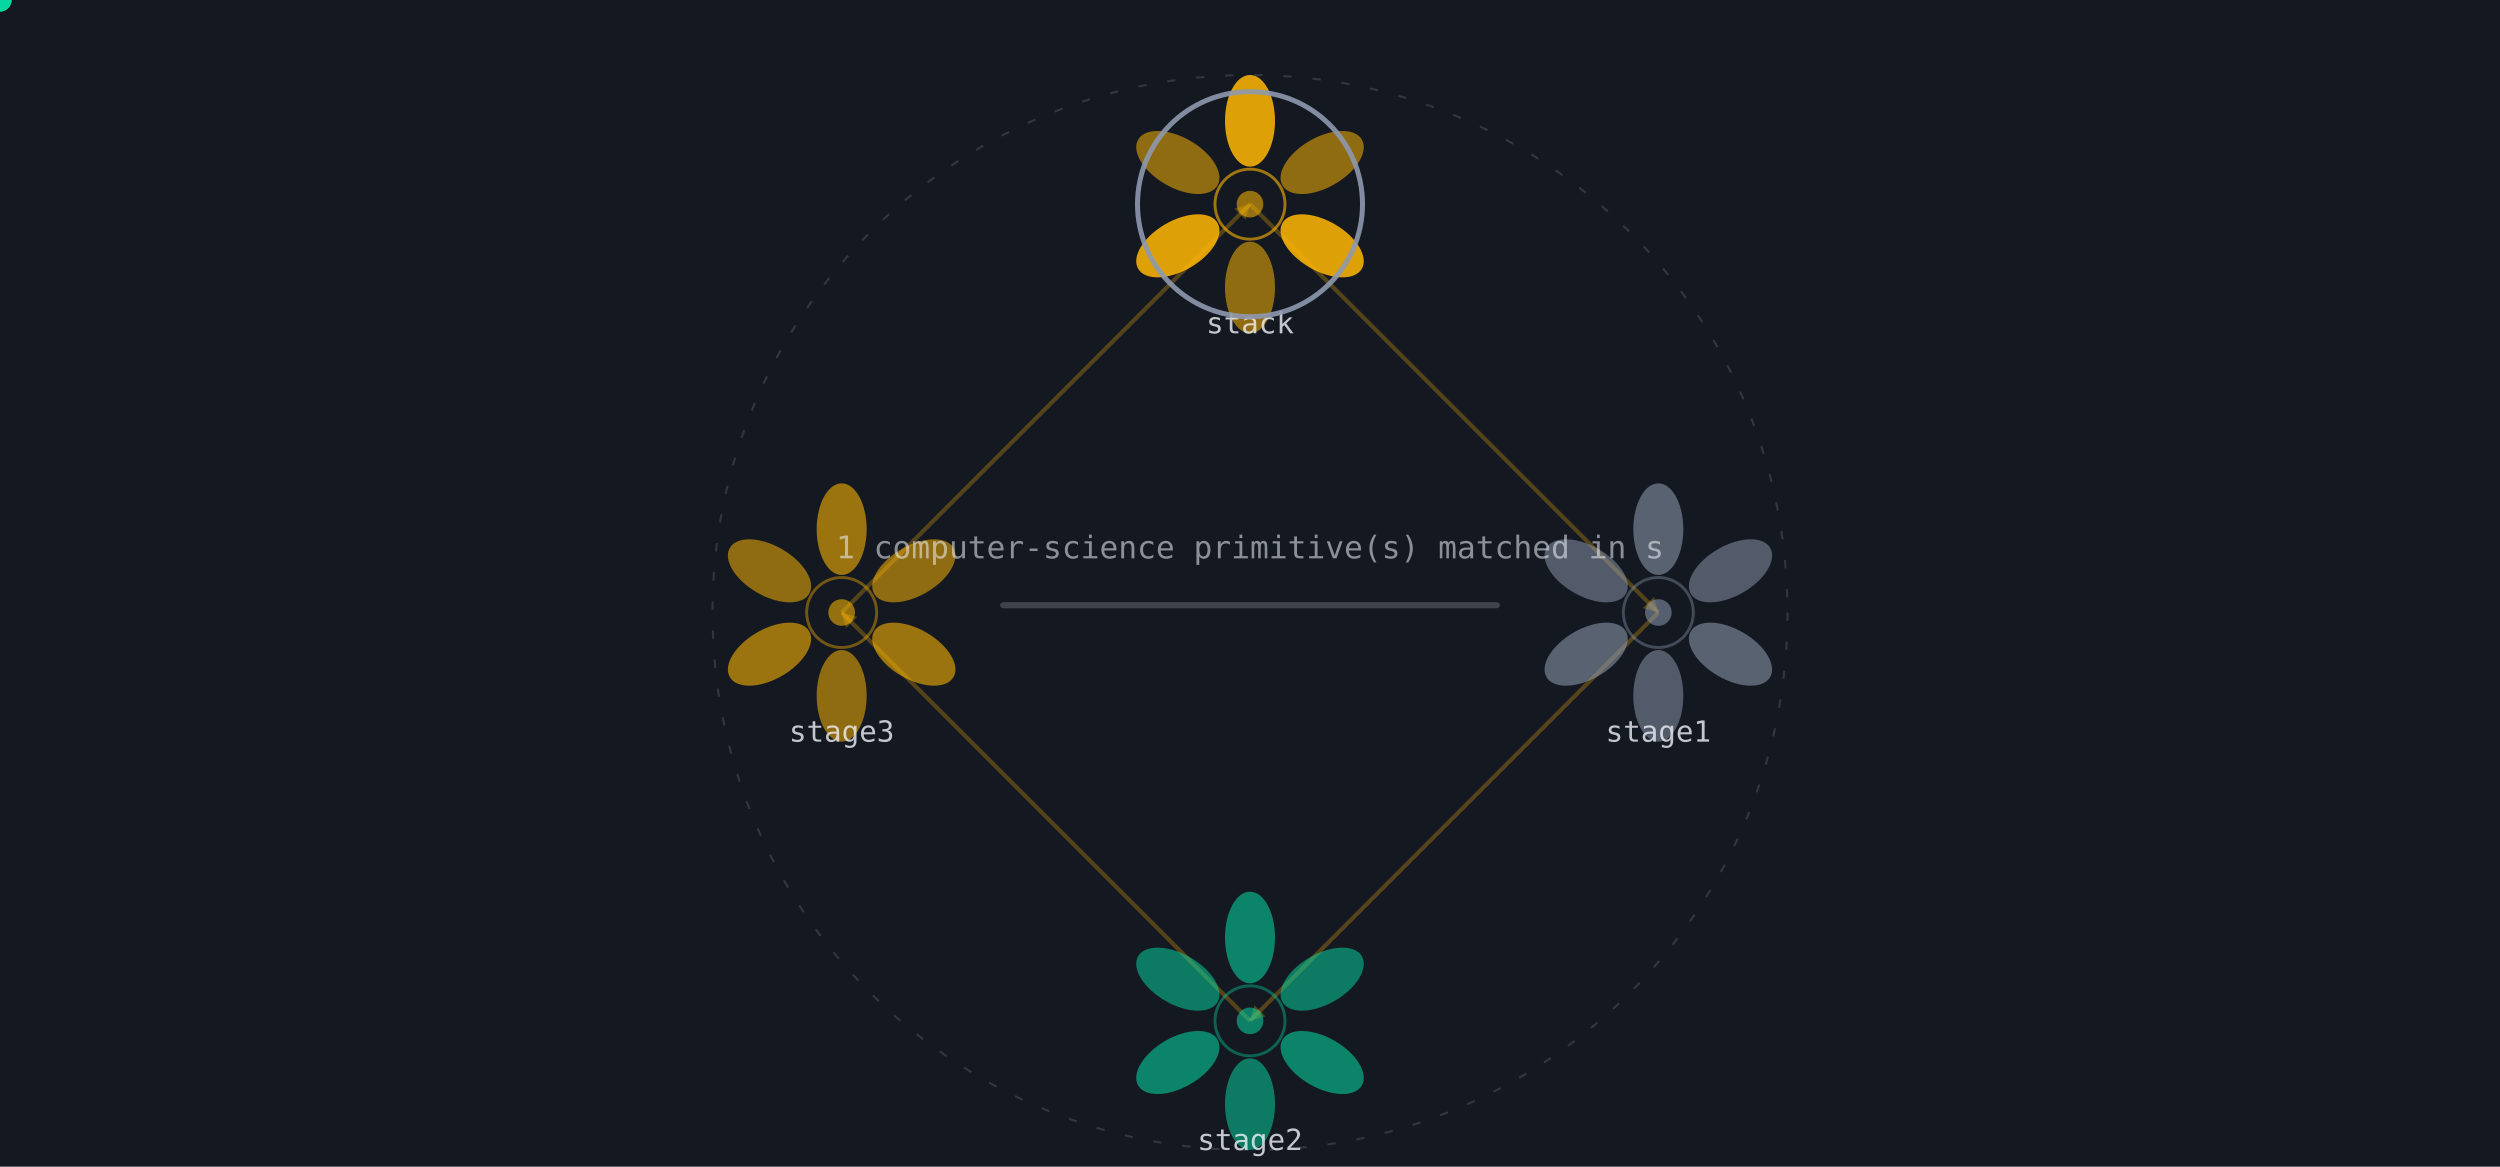
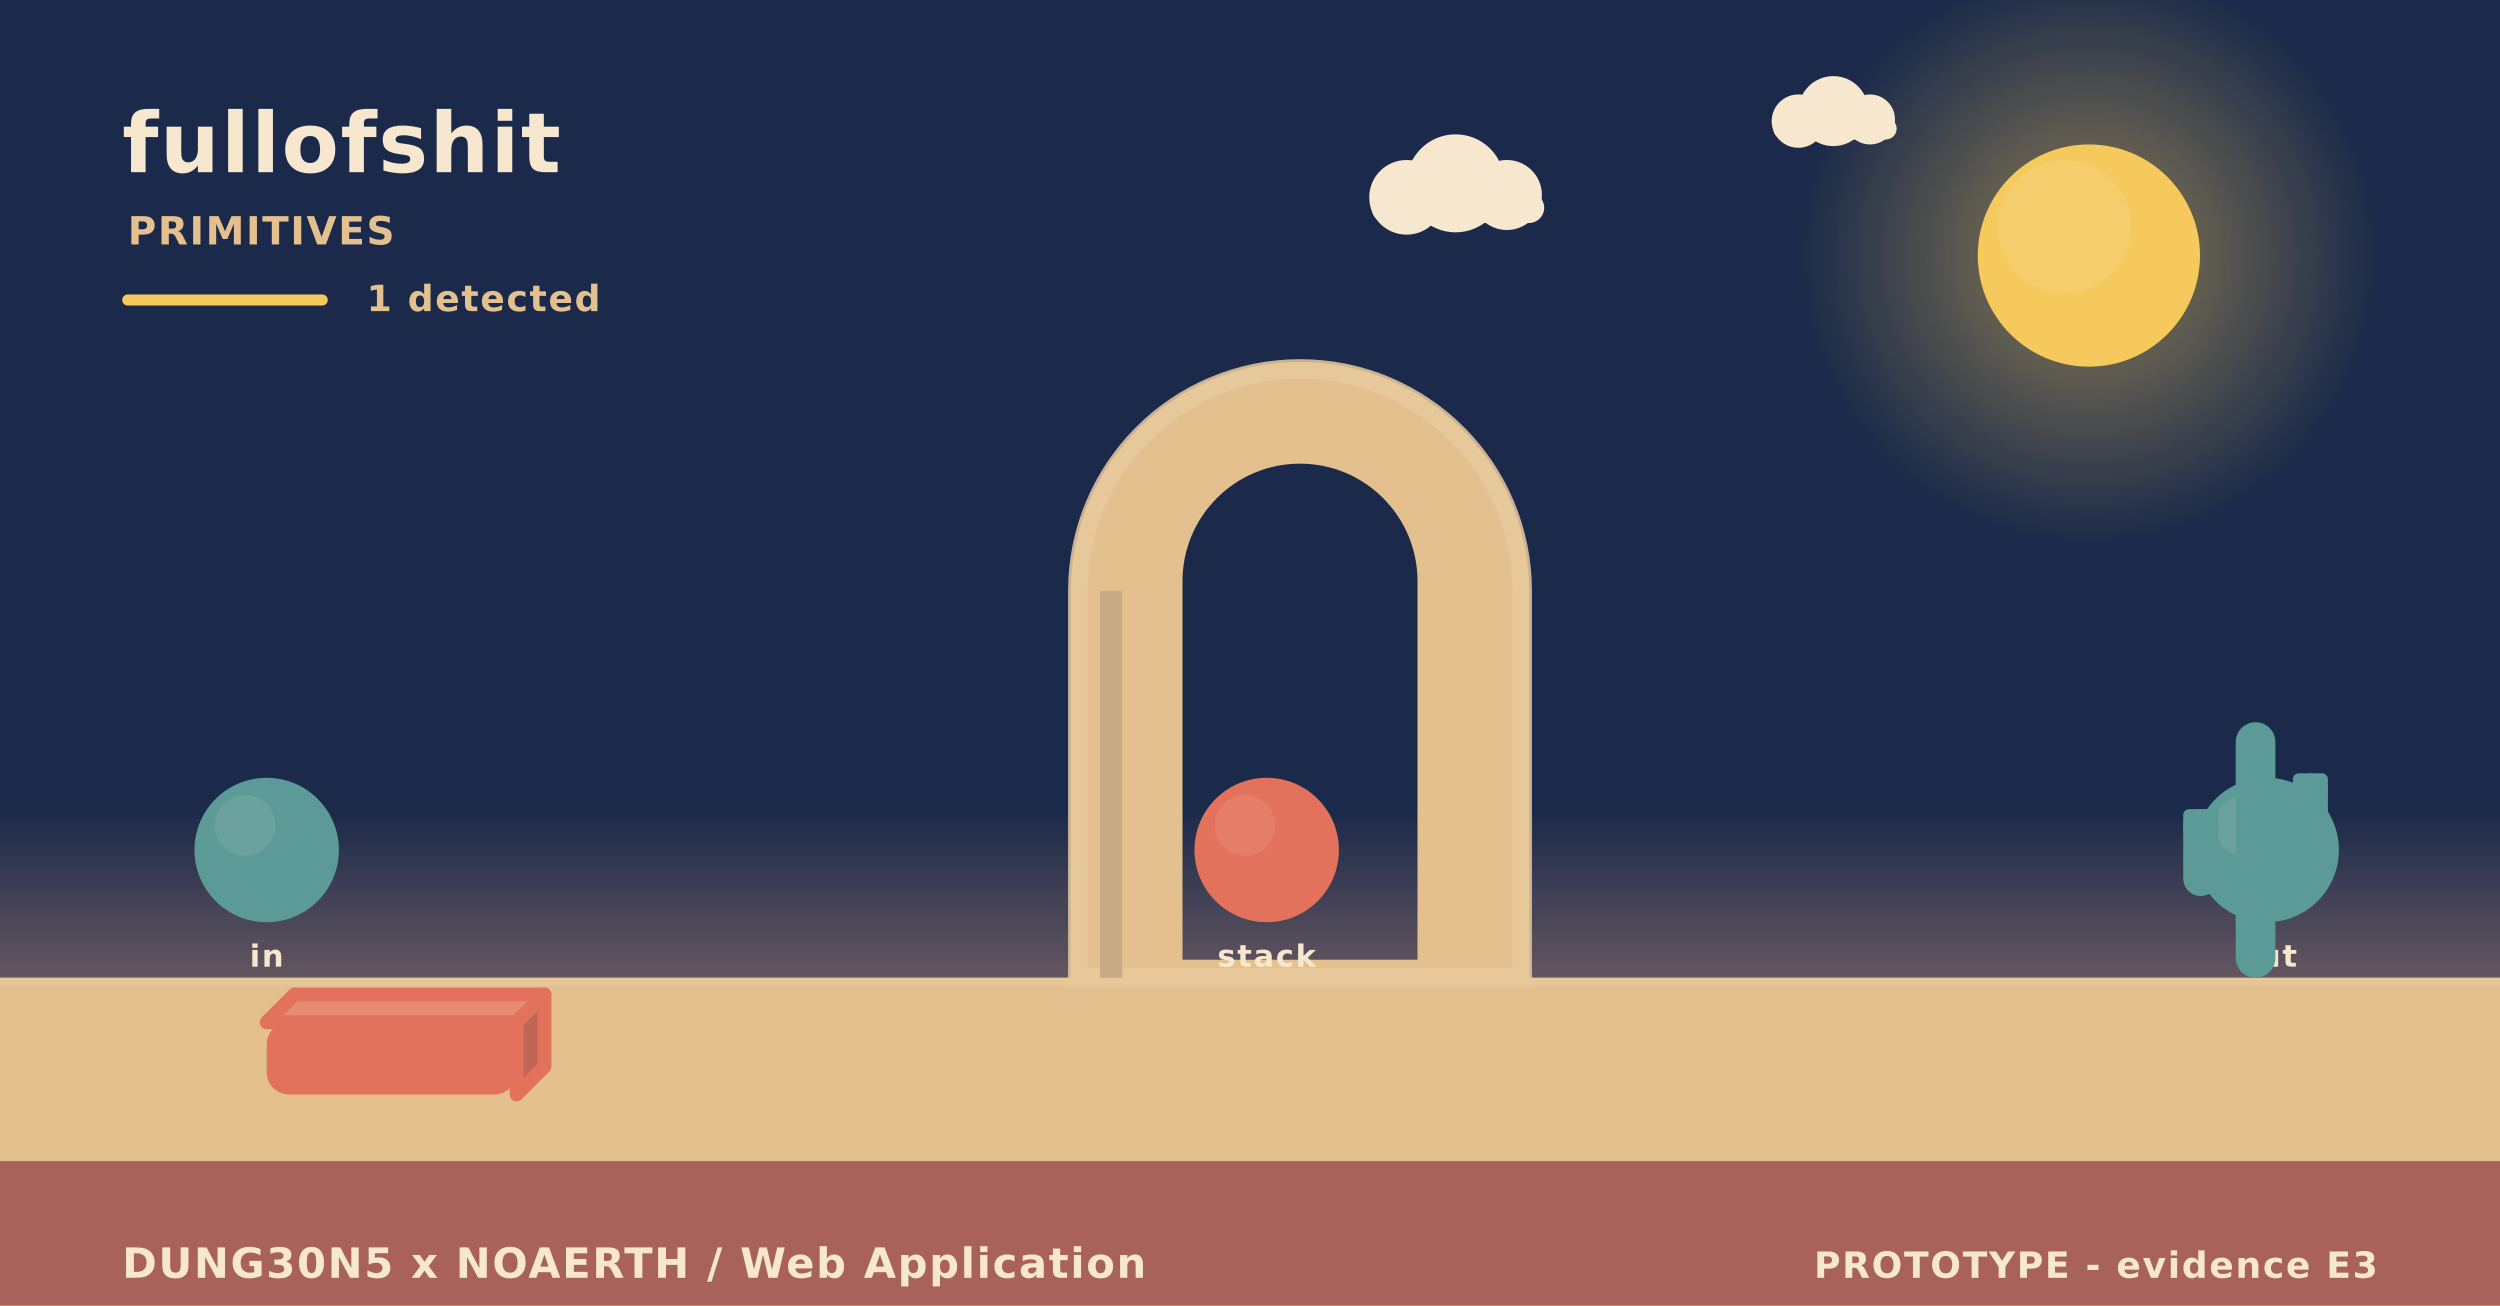
- <svg xmlns="http://www.w3.org/2000/svg" viewBox="0 0 1200 560" width="1200" height="560" role="img" aria-label="fullofshit state machine">
-   <rect width="1200" height="560" fill="#141821" />
-   <defs>
-     <linearGradient id="gs" x1="0" y1="0" x2="1" y2="1">
-       <stop offset="0%" stop-color="#ffb703" />
-       <stop offset="100%" stop-color="#8d99ae" />
-     </linearGradient>
-   </defs>
-   <circle cx="600.00" cy="294.00" r="258.00" fill="none" stroke="rgba(238,241,246,0.140)" stroke-width="1.00" opacity="1.00" stroke-dasharray="4 10" />
-   <line x1="600.00" y1="98.00" x2="796.00" y2="294.00" stroke="rgba(255,183,3,0.500)" stroke-width="2.00" opacity="0.55" />
-   <polygon points="796.00,294.00 793.88,286.50 788.50,291.88" fill="rgba(255,183,3,0.500)" opacity="0.55" />
-   <g opacity="0.9">
-     <circle cx="0.00" cy="0.00" r="5.50" fill="#06d6a0" opacity="1.00" />
-     <animateTransform attributeName="transform" type="translate" values="600.00,98.00 796.00,294.00" dur="5.75s" begin="0.0s" repeatCount="indefinite" />
-     <animateTransform attributeName="transform" type="translate" values="796.00,294.00 600.00,98.00" dur="5.75s" begin="2.875s" repeatCount="indefinite" />
+ <svg xmlns="http://www.w3.org/2000/svg" width="900" height="470" viewBox="0 0 900 470" role="img" aria-label="fullofshit - how it behaves">
+   <linearGradient id="skys" x1="0" y1="0" x2="0" y2="1">
+     <stop offset="0" stop-color="#1b2a4a" />
+     <stop offset="0.62" stop-color="#1b2a4a" />
+     <stop offset="1" stop-color="#f3ad8a" />
+   </linearGradient>
+   <rect width="900" height="470" fill="url(#skys)" />
+   <radialGradient id="suns">
+     <stop offset="0.35" stop-color="#f5c95c" stop-opacity="0.34" />
+     <stop offset="1" stop-color="#f5c95c" stop-opacity="0" />
+   </radialGradient>
+   <circle cx="752" cy="92" r="104" fill="url(#suns)" />
+   <circle cx="752" cy="92" r="40" fill="#f5c95c" />
+   <circle cx="743.2" cy="81.6" r="24" fill="#f5d27e" opacity="0.5" />
+   <g>
+     <circle cx="524" cy="66" r="17.64" fill="#f6e7ce" />
+     <circle cx="506.36" cy="71.04" r="13.44" fill="#f6e7ce" />
+     <circle cx="542.48" cy="70.2" r="12.6" fill="#f6e7ce" />
+     <rect x="493.76" y="69.36" width="62.16" height="10.92" rx="5.46" fill="#f6e7ce" />
+     <animateTransform attributeName="transform" type="translate" values="0 0;24 0;0 0" dur="36s" begin="0s" repeatCount="indefinite" />
  </g>
-   <line x1="796.00" y1="294.00" x2="600.00" y2="490.00" stroke="rgba(255,183,3,0.500)" stroke-width="2.00" opacity="0.55" />
-   <polygon points="600.00,490.00 607.50,487.88 602.12,482.50" fill="rgba(255,183,3,0.500)" opacity="0.55" />
-   <g opacity="0.9">
-     <circle cx="0.00" cy="0.00" r="5.50" fill="#06d6a0" opacity="1.00" />
-     <animateTransform attributeName="transform" type="translate" values="796.00,294.00 600.00,490.00" dur="5.75s" begin="1.438s" repeatCount="indefinite" />
-     <animateTransform attributeName="transform" type="translate" values="600.00,490.00 796.00,294.00" dur="5.75s" begin="4.312s" repeatCount="indefinite" />
+   <g>
+     <circle cx="660" cy="40" r="12.6" fill="#f6e7ce" />
+     <circle cx="647.4" cy="43.6" r="9.6" fill="#f6e7ce" />
+     <circle cx="673.2" cy="43" r="9" fill="#f6e7ce" />
+     <rect x="638.4" y="42.4" width="44.4" height="7.8" rx="3.9" fill="#f6e7ce" />
+     <animateTransform attributeName="transform" type="translate" values="0 0;-18 0;0 0" dur="46s" begin="3s" repeatCount="indefinite" />
  </g>
-   <line x1="600.00" y1="490.00" x2="404.00" y2="294.00" stroke="rgba(255,183,3,0.500)" stroke-width="2.00" opacity="0.55" />
-   <polygon points="404.00,294.00 406.12,301.50 411.50,296.12" fill="rgba(255,183,3,0.500)" opacity="0.55" />
-   <g opacity="0.9">
-     <circle cx="0.00" cy="0.00" r="5.50" fill="#06d6a0" opacity="1.00" />
-     <animateTransform attributeName="transform" type="translate" values="600.00,490.00 404.00,294.00" dur="5.75s" begin="2.875s" repeatCount="indefinite" />
-     <animateTransform attributeName="transform" type="translate" values="404.00,294.00 600.00,490.00" dur="5.75s" begin="5.75s" repeatCount="indefinite" />
+   <rect x="0" y="352" width="900" height="118" fill="#e3c08d" />
+   <rect x="0" y="352" width="900" height="3" fill="#e6c596" />
+   <text x="44" y="62" font-family="Verdana,DejaVu Sans,sans-serif" font-size="30" font-weight="700" letter-spacing="0.6" fill="#f6e7ce" text-anchor="start">fullofshit</text>
+   <text x="46" y="88" font-family="Verdana,DejaVu Sans,sans-serif" font-size="14" font-weight="700" letter-spacing="0.6" fill="#e3c08d" text-anchor="start">PRIMITIVES</text>
+   <rect x="44" y="106" width="74" height="4" rx="2" fill="#f5c95c" />
+   <text x="132" y="112" font-family="Verdana,DejaVu Sans,sans-serif" font-size="13" font-weight="700" letter-spacing="0.6" fill="#e3c08d" text-anchor="start">1 detected</text>
+   <path d="M388,352 L388,212.8 A80,80 0 0 1 548,212.8 L548,352 Z M423.2,348 L423.2,209.22 A44.8,44.8 0 0 1 512.8,209.22 L512.8,348 Z" fill="#e3c08d" fill-rule="evenodd" stroke="#e3c08d" stroke-width="5" stroke-linejoin="round" />
+   <path d="M388,352 L388,212.8 A80,80 0 0 1 548,212.8 L548,352 Z" fill="none" stroke="#e8c99d" stroke-width="7" stroke-linecap="round" opacity="0.85" />
+   <rect x="396" y="212.8" width="8" height="139.2" fill="#c7ab84" />
+   <circle cx="96" cy="306" r="26" fill="#5b9a97" />
+   <circle cx="88.2" cy="297.16" r="10.92" fill="#7aa9a2" opacity="0.55" />
+   <text x="96" y="348" font-family="Verdana,DejaVu Sans,sans-serif" font-size="11" font-weight="700" letter-spacing="0.6" fill="#f6e7ce" text-anchor="middle">in</text>
+   <g>
+     <circle cx="456" cy="306" r="26" fill="#e2725b" />
+     <circle cx="448.2" cy="297.16" r="10.92" fill="#e68972" opacity="0.55" />
+     <animate attributeName="opacity" values="0.8;1;0.8" dur="4.6s" begin="0s" repeatCount="indefinite" />
  </g>
-   <line x1="404.00" y1="294.00" x2="600.00" y2="98.00" stroke="rgba(255,183,3,0.500)" stroke-width="2.00" opacity="0.55" />
-   <polygon points="600.00,98.00 592.50,100.12 597.88,105.50" fill="rgba(255,183,3,0.500)" opacity="0.55" />
-   <g opacity="0.9">
-     <circle cx="0.00" cy="0.00" r="5.50" fill="#06d6a0" opacity="1.00" />
-     <animateTransform attributeName="transform" type="translate" values="404.00,294.00 600.00,98.00" dur="5.75s" begin="4.312s" repeatCount="indefinite" />
-     <animateTransform attributeName="transform" type="translate" values="600.00,98.00 404.00,294.00" dur="5.75s" begin="7.188s" repeatCount="indefinite" />
-   </g>
-   <ellipse cx="600.00" cy="58.00" rx="12.00" ry="22.00" fill="rgba(255,183,3,0.900)" opacity="0.95" transform="rotate(0.0 600.00 58.00)" />
-   <ellipse cx="634.64" cy="78.00" rx="12.00" ry="22.00" fill="rgba(255,183,3,0.550)" opacity="0.95" transform="rotate(60.0 634.64 78.00)" />
-   <ellipse cx="634.64" cy="118.00" rx="12.00" ry="22.00" fill="rgba(255,183,3,0.900)" opacity="0.95" transform="rotate(120.0 634.64 118.00)" />
-   <ellipse cx="600.00" cy="138.00" rx="12.00" ry="22.00" fill="rgba(255,183,3,0.550)" opacity="0.95" transform="rotate(180.0 600.00 138.00)" />
-   <ellipse cx="565.36" cy="118.00" rx="12.00" ry="22.00" fill="rgba(255,183,3,0.900)" opacity="0.95" transform="rotate(240.0 565.36 118.00)" />
-   <ellipse cx="565.36" cy="78.00" rx="12.00" ry="22.00" fill="rgba(255,183,3,0.550)" opacity="0.95" transform="rotate(300.0 565.36 78.00)" />
-   <circle cx="600.00" cy="98.00" r="16.80" fill="none" stroke="rgba(255,183,3,0.900)" stroke-width="1.40" opacity="0.66" />
-   <circle cx="600.00" cy="98.00" r="6.40" fill="rgba(255,183,3,0.550)" opacity="1.00" />
-   <text x="600" y="160" font-family="ui-monospace,Menlo,monospace" font-size="14" fill="rgba(238,241,246,0.800)" text-anchor="middle">stack</text>
-   <g>
-     <circle cx="600.00" cy="98.00" r="54.00" fill="none" stroke="#8d99ae" stroke-width="2.40" opacity="0.90" />
-     <animate attributeName="opacity" values="0.25;1.0;0.25" dur="11.5s" begin="0.0s" repeatCount="indefinite" />
-   </g>
-   <ellipse cx="796.00" cy="254.00" rx="12.00" ry="22.00" fill="rgba(141,153,174,0.600)" opacity="0.95" transform="rotate(0.0 796.00 254.00)" />
-   <ellipse cx="830.64" cy="274.00" rx="12.00" ry="22.00" fill="rgba(141,153,174,0.550)" opacity="0.95" transform="rotate(60.0 830.64 274.00)" />
-   <ellipse cx="830.64" cy="314.00" rx="12.00" ry="22.00" fill="rgba(141,153,174,0.600)" opacity="0.95" transform="rotate(120.0 830.64 314.00)" />
-   <ellipse cx="796.00" cy="334.00" rx="12.00" ry="22.00" fill="rgba(141,153,174,0.550)" opacity="0.95" transform="rotate(180.0 796.00 334.00)" />
-   <ellipse cx="761.36" cy="314.00" rx="12.00" ry="22.00" fill="rgba(141,153,174,0.600)" opacity="0.95" transform="rotate(240.0 761.36 314.00)" />
-   <ellipse cx="761.36" cy="274.00" rx="12.00" ry="22.00" fill="rgba(141,153,174,0.550)" opacity="0.95" transform="rotate(300.0 761.36 274.00)" />
-   <circle cx="796.00" cy="294.00" r="16.80" fill="none" stroke="rgba(141,153,174,0.600)" stroke-width="1.40" opacity="0.66" />
-   <circle cx="796.00" cy="294.00" r="6.40" fill="rgba(141,153,174,0.550)" opacity="1.00" />
-   <text x="796" y="356" font-family="ui-monospace,Menlo,monospace" font-size="14" fill="rgba(238,241,246,0.800)" text-anchor="middle">stage1</text>
-   <ellipse cx="600.00" cy="450.00" rx="12.00" ry="22.00" fill="rgba(6,214,160,0.600)" opacity="0.95" transform="rotate(0.0 600.00 450.00)" />
-   <ellipse cx="634.64" cy="470.00" rx="12.00" ry="22.00" fill="rgba(6,214,160,0.550)" opacity="0.95" transform="rotate(60.0 634.64 470.00)" />
-   <ellipse cx="634.64" cy="510.00" rx="12.00" ry="22.00" fill="rgba(6,214,160,0.600)" opacity="0.95" transform="rotate(120.0 634.64 510.00)" />
-   <ellipse cx="600.00" cy="530.00" rx="12.00" ry="22.00" fill="rgba(6,214,160,0.550)" opacity="0.95" transform="rotate(180.0 600.00 530.00)" />
-   <ellipse cx="565.36" cy="510.00" rx="12.00" ry="22.00" fill="rgba(6,214,160,0.600)" opacity="0.95" transform="rotate(240.0 565.36 510.00)" />
-   <ellipse cx="565.36" cy="470.00" rx="12.00" ry="22.00" fill="rgba(6,214,160,0.550)" opacity="0.95" transform="rotate(300.0 565.36 470.00)" />
-   <circle cx="600.00" cy="490.00" r="16.80" fill="none" stroke="rgba(6,214,160,0.600)" stroke-width="1.40" opacity="0.66" />
-   <circle cx="600.00" cy="490.00" r="6.40" fill="rgba(6,214,160,0.550)" opacity="1.00" />
-   <text x="600" y="552" font-family="ui-monospace,Menlo,monospace" font-size="14" fill="rgba(238,241,246,0.800)" text-anchor="middle">stage2</text>
-   <ellipse cx="404.00" cy="254.00" rx="12.00" ry="22.00" fill="rgba(255,183,3,0.600)" opacity="0.95" transform="rotate(0.0 404.00 254.00)" />
-   <ellipse cx="438.64" cy="274.00" rx="12.00" ry="22.00" fill="rgba(255,183,3,0.550)" opacity="0.95" transform="rotate(60.0 438.64 274.00)" />
-   <ellipse cx="438.64" cy="314.00" rx="12.00" ry="22.00" fill="rgba(255,183,3,0.600)" opacity="0.95" transform="rotate(120.0 438.64 314.00)" />
-   <ellipse cx="404.00" cy="334.00" rx="12.00" ry="22.00" fill="rgba(255,183,3,0.550)" opacity="0.95" transform="rotate(180.0 404.00 334.00)" />
-   <ellipse cx="369.36" cy="314.00" rx="12.00" ry="22.00" fill="rgba(255,183,3,0.600)" opacity="0.95" transform="rotate(240.0 369.36 314.00)" />
-   <ellipse cx="369.36" cy="274.00" rx="12.00" ry="22.00" fill="rgba(255,183,3,0.550)" opacity="0.95" transform="rotate(300.0 369.36 274.00)" />
-   <circle cx="404.00" cy="294.00" r="16.80" fill="none" stroke="rgba(255,183,3,0.600)" stroke-width="1.40" opacity="0.66" />
-   <circle cx="404.00" cy="294.00" r="6.40" fill="rgba(255,183,3,0.550)" opacity="1.00" />
-   <text x="404" y="356" font-family="ui-monospace,Menlo,monospace" font-size="14" fill="rgba(238,241,246,0.800)" text-anchor="middle">stage3</text>
-   <rect x="480.00" y="289.00" width="240.00" height="3.00" rx="2.00" fill="rgba(238,241,246,0.200)" opacity="1.00" />
-   <text x="600" y="268" font-family="ui-monospace,Menlo,monospace" font-size="15" fill="rgba(238,241,246,0.550)" text-anchor="middle">1 computer-science primitive(s) matched in s</text>
+   <text x="456" y="348" font-family="Verdana,DejaVu Sans,sans-serif" font-size="11" font-weight="700" letter-spacing="0.6" fill="#f6e7ce" text-anchor="middle">stack</text>
+   <circle cx="816" cy="306" r="26" fill="#5b9a97" />
+   <circle cx="808.2" cy="297.16" r="10.92" fill="#7aa9a2" opacity="0.55" />
+   <text x="816" y="348" font-family="Verdana,DejaVu Sans,sans-serif" font-size="11" font-weight="700" letter-spacing="0.6" fill="#f6e7ce" text-anchor="middle">out</text>
+   <path d="M96,368 L186,368 L196,358 L106,358 Z" fill="#e68c74" stroke="#e2725b" stroke-width="5" stroke-linejoin="round" />
+   <path d="M186,368 L196,358 L196,384 L186,394 Z" fill="#c06658" stroke="#e2725b" stroke-width="5" stroke-linejoin="round" />
+   <rect x="96" y="368" width="90" height="26" rx="8" fill="#e2725b" />
+   <rect x="804.86" y="260" width="14.28" height="92" rx="7.14" fill="#5b9a97" />
+   <rect x="785.96" y="291.28" width="12.6" height="31.28" rx="6.3" fill="#5b9a97" />
+   <rect x="785.96" y="291.28" width="12.6" height="9.2" rx="2.1" fill="#5b9a97" />
+   <rect x="825.44" y="278.4" width="12.6" height="31.28" rx="6.3" fill="#5b9a97" />
+   <rect x="825.44" y="278.4" width="12.6" height="9.2" rx="2.1" fill="#5b9a97" />
+   <rect x="0" y="418" width="900" height="52" rx="0" fill="#a65c56" opacity="0.94" />
+   <text x="44" y="460" font-family="Verdana,DejaVu Sans,sans-serif" font-size="15" font-weight="700" letter-spacing="0.6" fill="#f6e7ce" text-anchor="start">DUNG30N5 x NOAERTH  /  Web Application</text>
+   <text x="856" y="460" font-family="Verdana,DejaVu Sans,sans-serif" font-size="13" font-weight="700" letter-spacing="0.6" fill="#f6e7ce" text-anchor="end">PROTOTYPE  -  evidence E3</text>
</svg>
